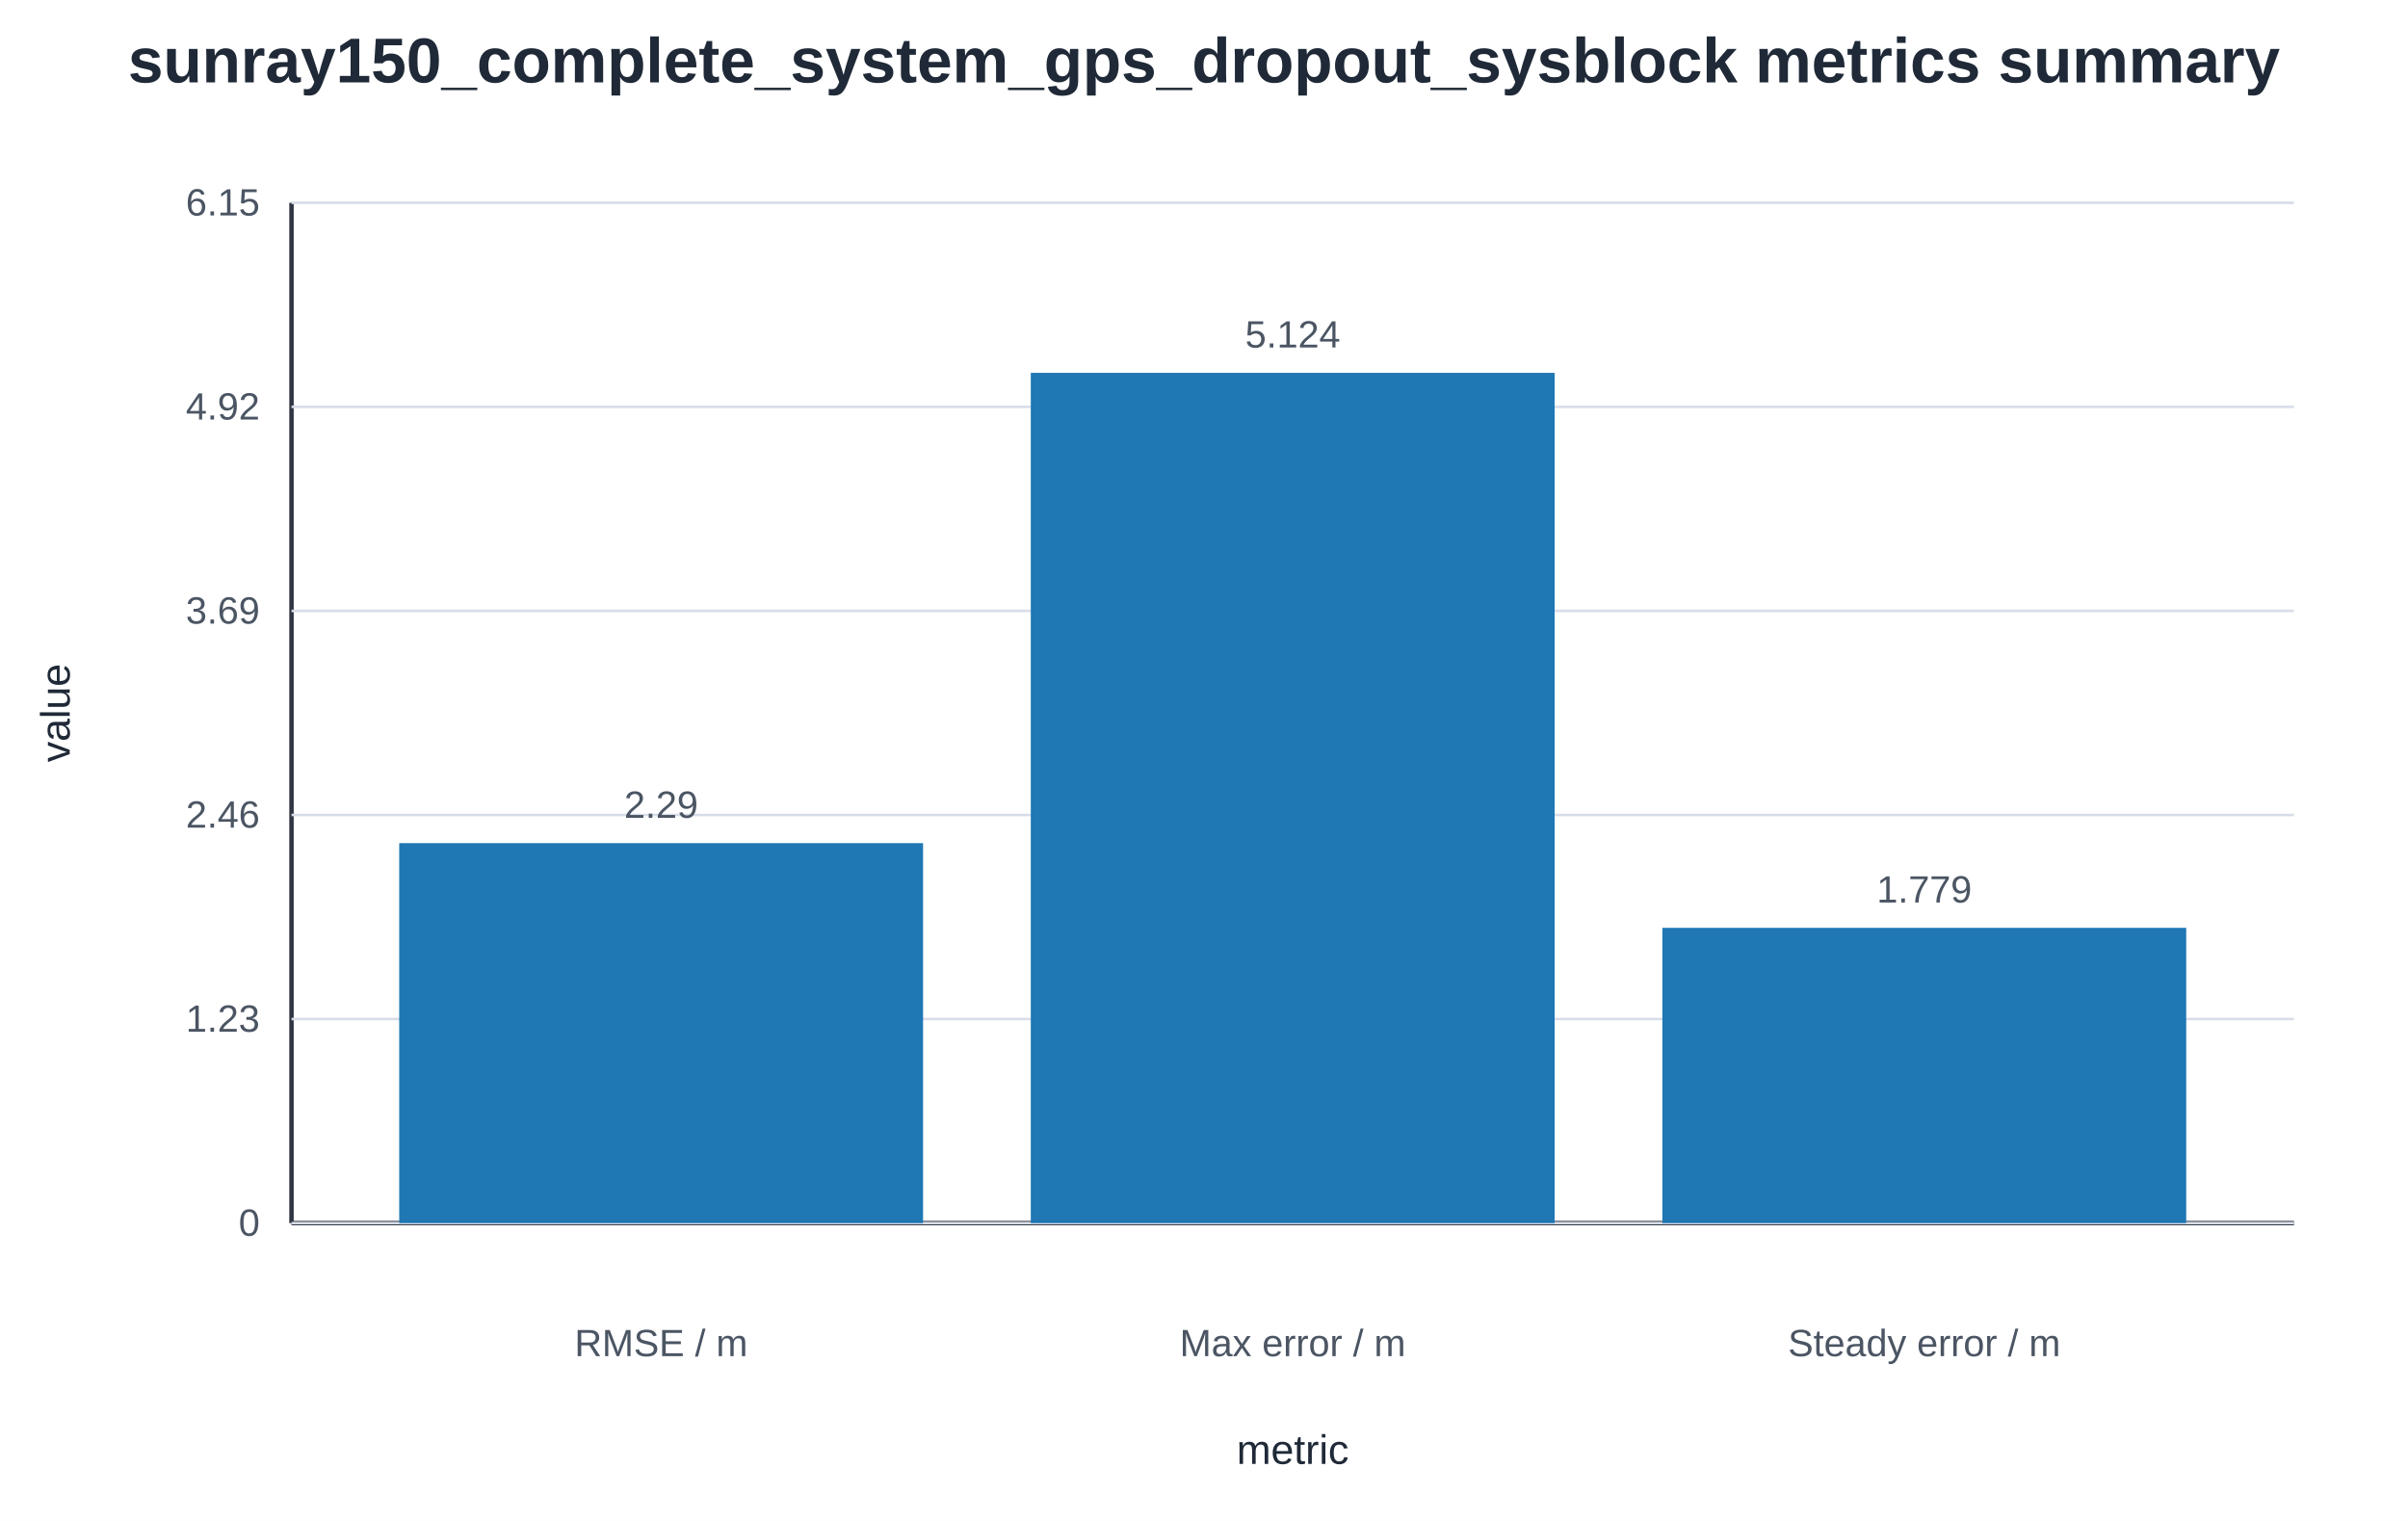
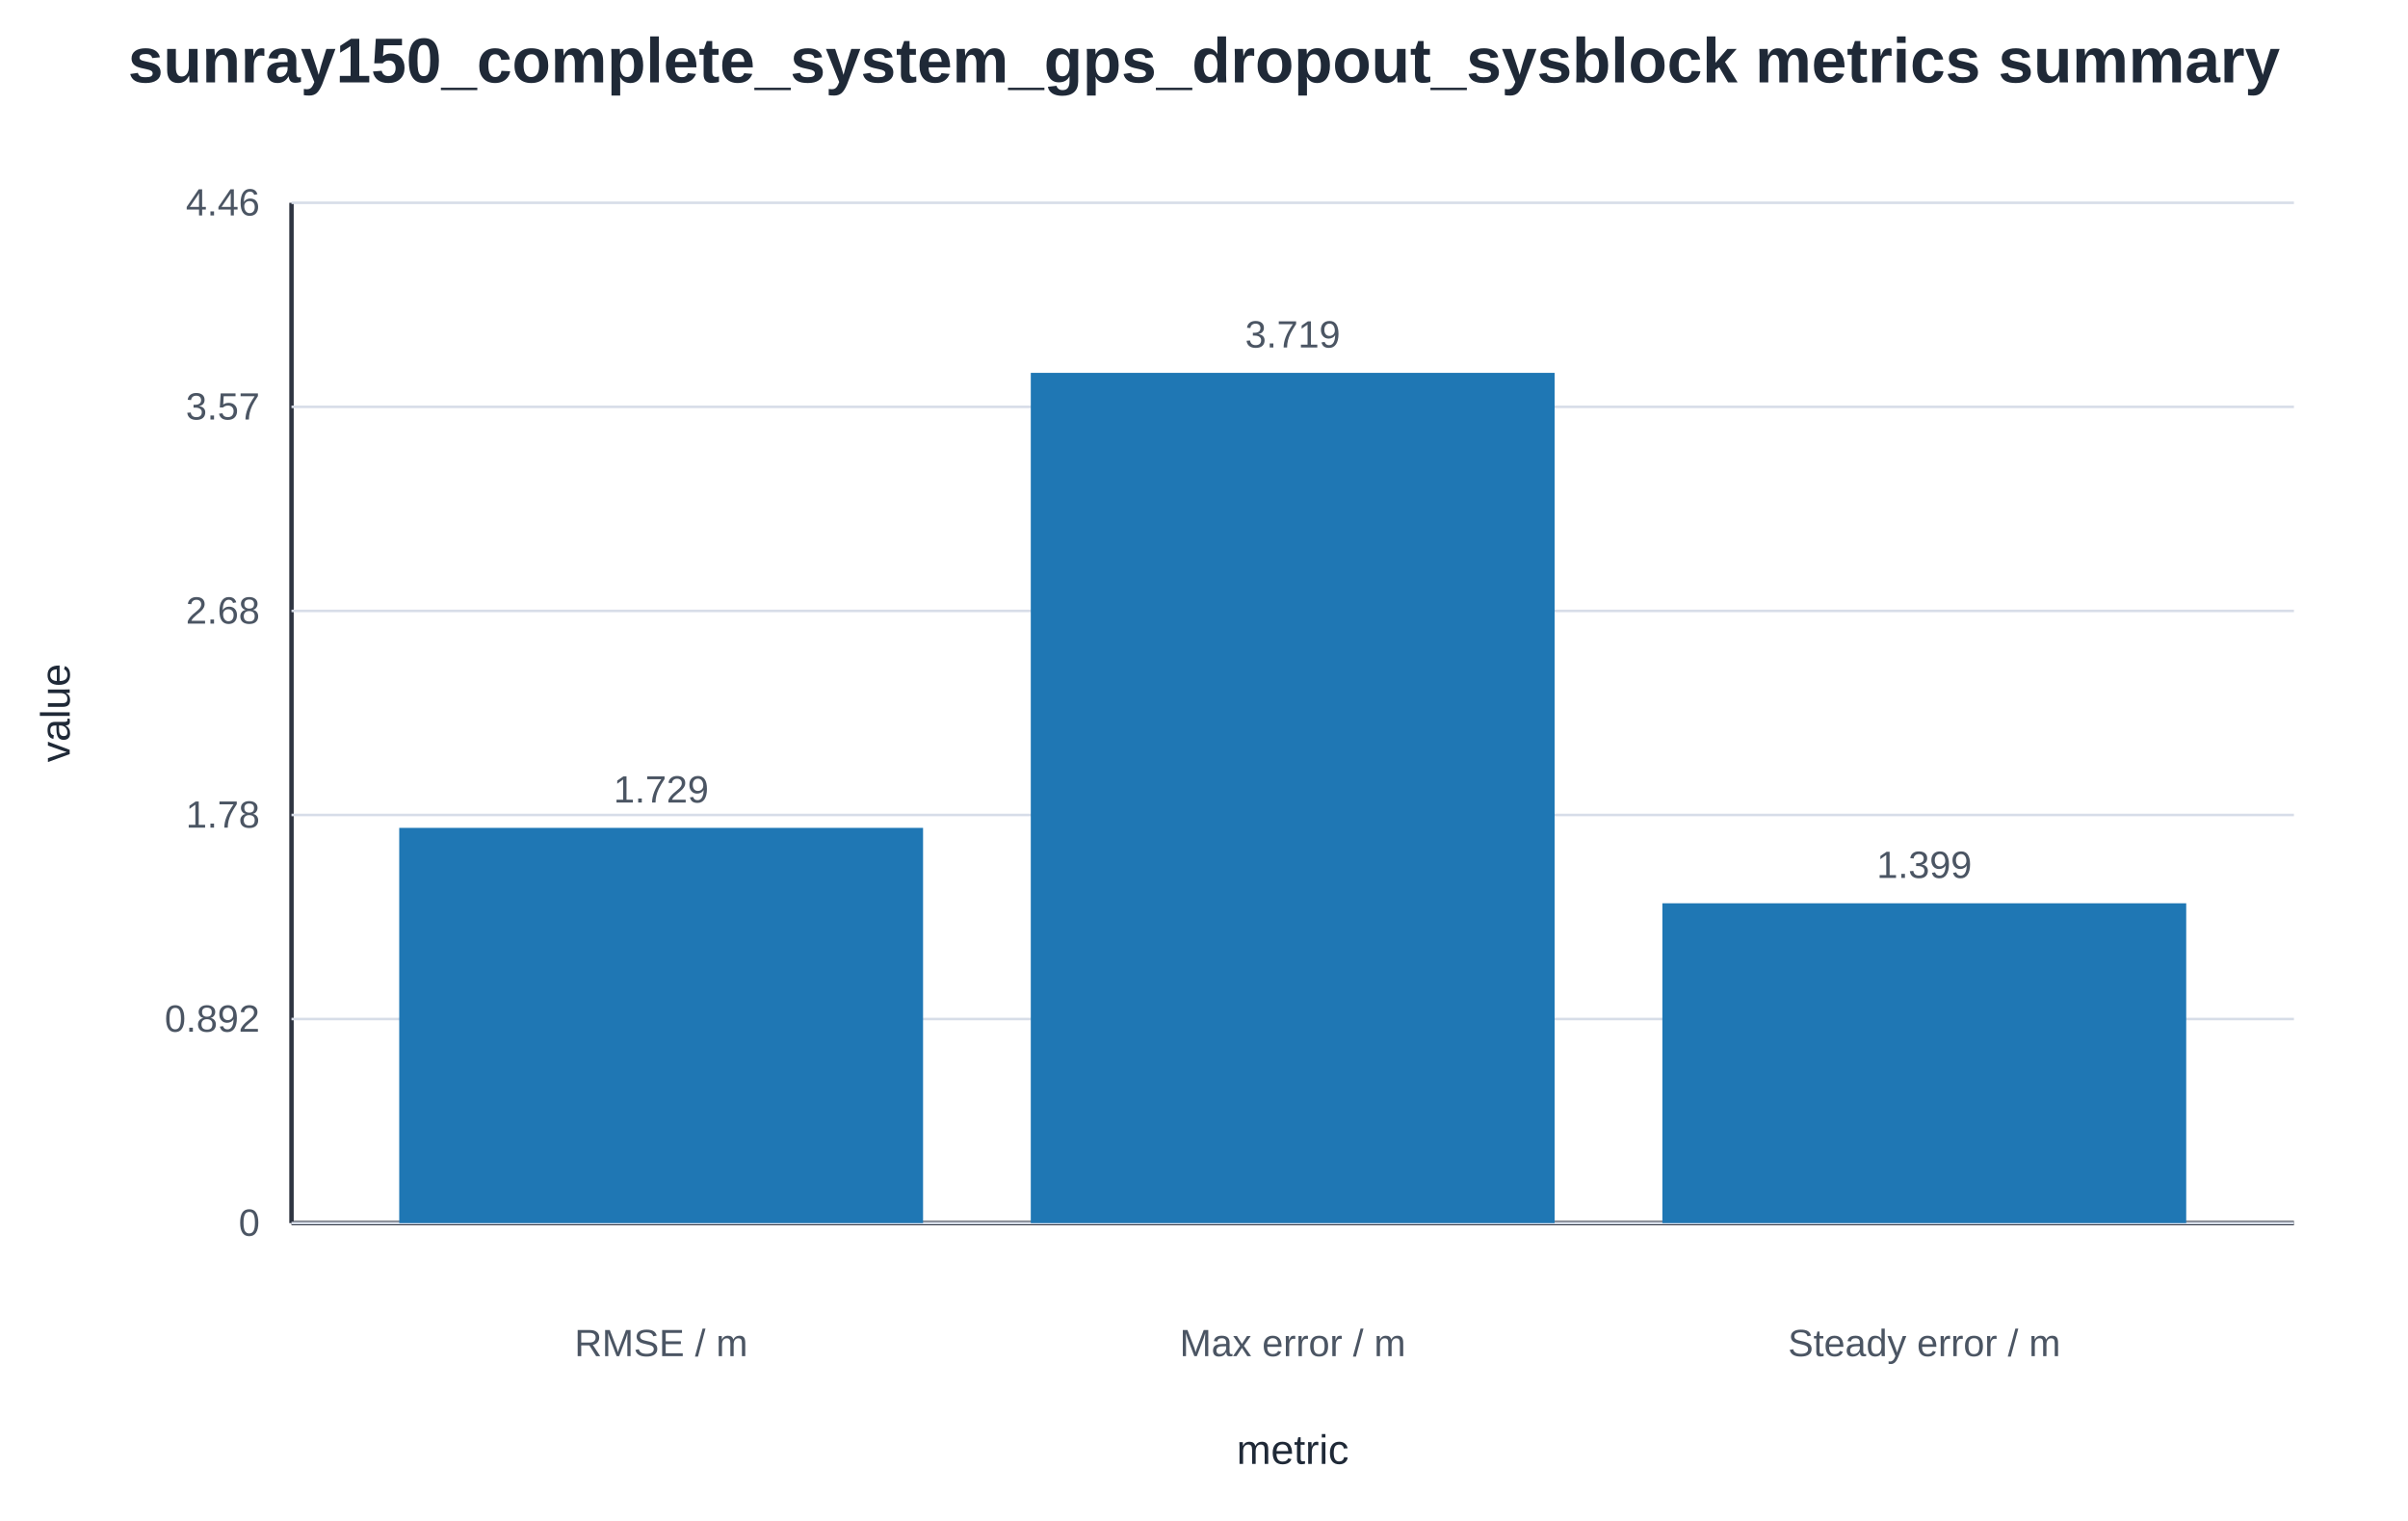
<svg xmlns="http://www.w3.org/2000/svg" width="760" height="480" viewBox="0 0 760 480">
  <style>
text { font-family: Arial, 'Microsoft YaHei', sans-serif; fill: #1f2937; }
.title { font-size: 20px; font-weight: 700; }
.label { font-size: 13px; }
.tick { font-size: 12px; fill: #4b5563; }
.legend { font-size: 13px; fill: #374151; }
</style>
  <rect x="0" y="0" width="100%" height="100%" fill="#ffffff" />
  <text x="380.00" y="26" text-anchor="middle" class="title">sunray150_complete_system_gps_dropout_sysblock metrics summary</text>
  <line x1="92" y1="386" x2="724" y2="386" stroke="#2f3542" stroke-width="1.4" />
  <line x1="92" y1="64" x2="92" y2="386" stroke="#2f3542" stroke-width="1.4" />
  <line x1="92" y1="64.00" x2="724" y2="64.00" stroke="#d7dde8" stroke-width="0.8" />
-   <text x="82" y="68.00" text-anchor="end" class="tick">6.15</text>
+   <text x="82" y="68.00" text-anchor="end" class="tick">4.46</text>
  <line x1="92" y1="128.40" x2="724" y2="128.40" stroke="#d7dde8" stroke-width="0.8" />
-   <text x="82" y="132.40" text-anchor="end" class="tick">4.92</text>
+   <text x="82" y="132.40" text-anchor="end" class="tick">3.57</text>
  <line x1="92" y1="192.80" x2="724" y2="192.80" stroke="#d7dde8" stroke-width="0.8" />
-   <text x="82" y="196.80" text-anchor="end" class="tick">3.69</text>
+   <text x="82" y="196.80" text-anchor="end" class="tick">2.68</text>
  <line x1="92" y1="257.20" x2="724" y2="257.20" stroke="#d7dde8" stroke-width="0.8" />
-   <text x="82" y="261.20" text-anchor="end" class="tick">2.46</text>
+   <text x="82" y="261.20" text-anchor="end" class="tick">1.78</text>
  <line x1="92" y1="321.60" x2="724" y2="321.60" stroke="#d7dde8" stroke-width="0.8" />
-   <text x="82" y="325.60" text-anchor="end" class="tick">1.23</text>
+   <text x="82" y="325.60" text-anchor="end" class="tick">0.892</text>
  <line x1="92" y1="386.00" x2="724" y2="386.00" stroke="#d7dde8" stroke-width="0.8" />
  <text x="82" y="390.00" text-anchor="end" class="tick">0</text>
  <text x="408.00" y="462" text-anchor="middle" class="label">metric</text>
  <text x="22" y="225.00" text-anchor="middle" class="label" transform="rotate(-90 22 225.00)">value</text>
-   <rect x="126.00" y="266.09" width="165.33" height="119.91" fill="#1f77b4" />
+   <rect x="126.00" y="261.27" width="165.33" height="124.73" fill="#1f77b4" />
  <text x="208.67" y="428" text-anchor="middle" class="tick">RMSE / m</text>
-   <text x="208.67" y="258.09" text-anchor="middle" class="tick">2.29</text>
+   <text x="208.67" y="253.27" text-anchor="middle" class="tick">1.729</text>
  <rect x="325.33" y="117.67" width="165.33" height="268.33" fill="#1f77b4" />
  <text x="408.00" y="428" text-anchor="middle" class="tick">Max error / m</text>
-   <text x="408.00" y="109.67" text-anchor="middle" class="tick">5.124</text>
-   <rect x="524.67" y="292.82" width="165.33" height="93.18" fill="#1f77b4" />
+   <text x="408.00" y="109.67" text-anchor="middle" class="tick">3.719</text>
+   <rect x="524.67" y="285.07" width="165.33" height="100.93" fill="#1f77b4" />
  <text x="607.33" y="428" text-anchor="middle" class="tick">Steady error / m</text>
-   <text x="607.33" y="284.82" text-anchor="middle" class="tick">1.779</text>
+   <text x="607.33" y="277.07" text-anchor="middle" class="tick">1.399</text>
</svg>
